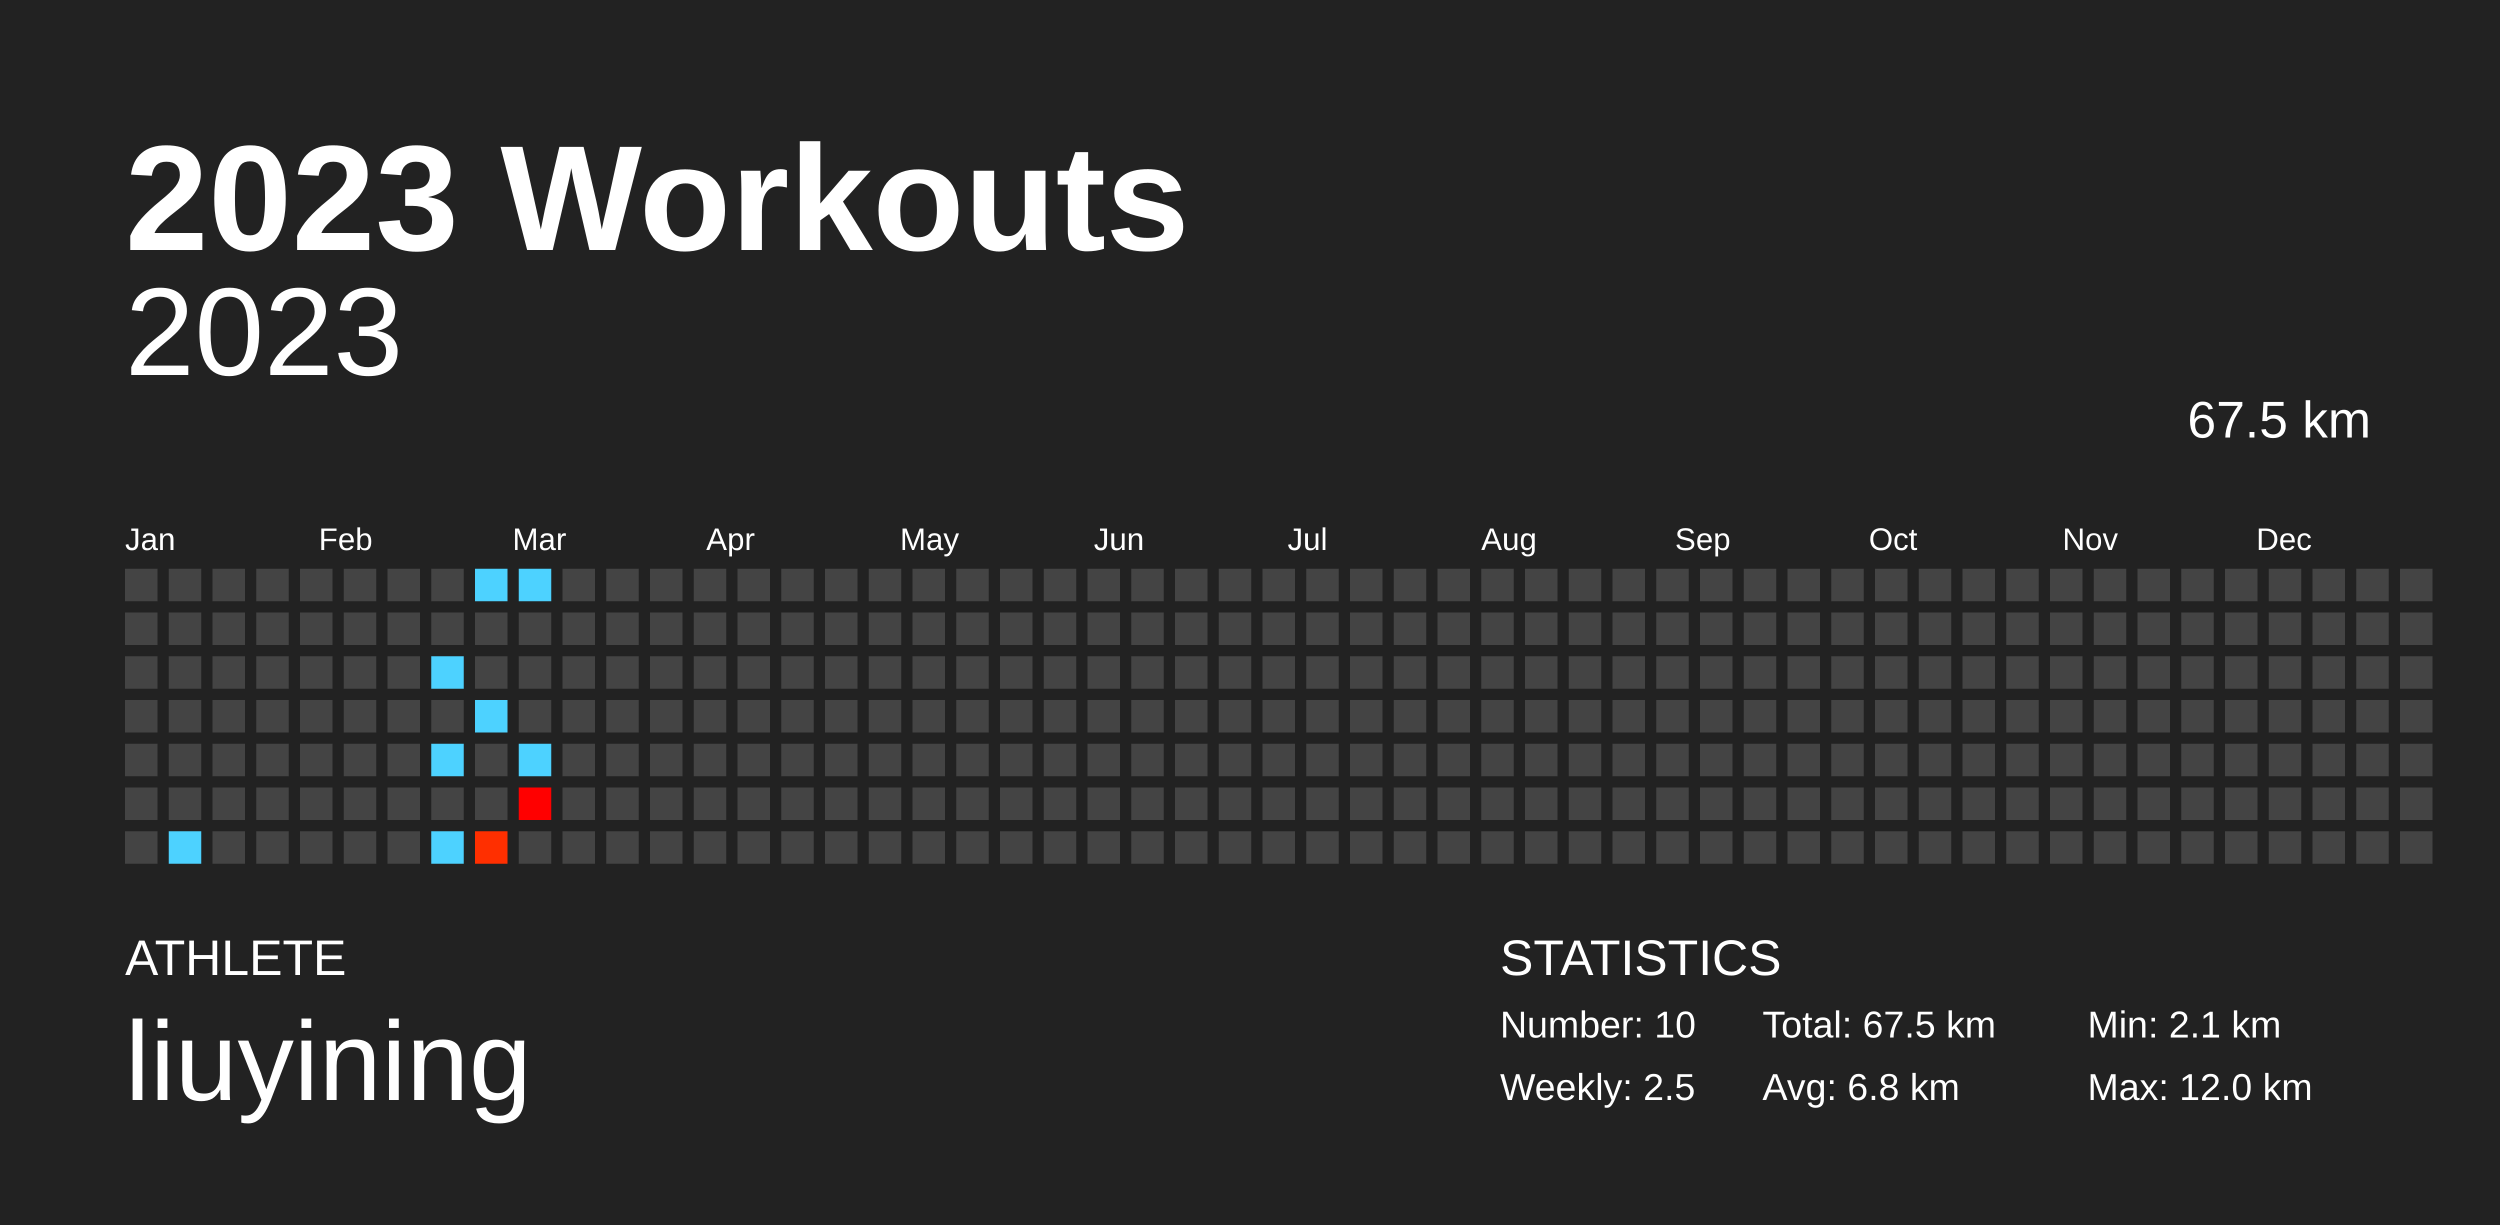
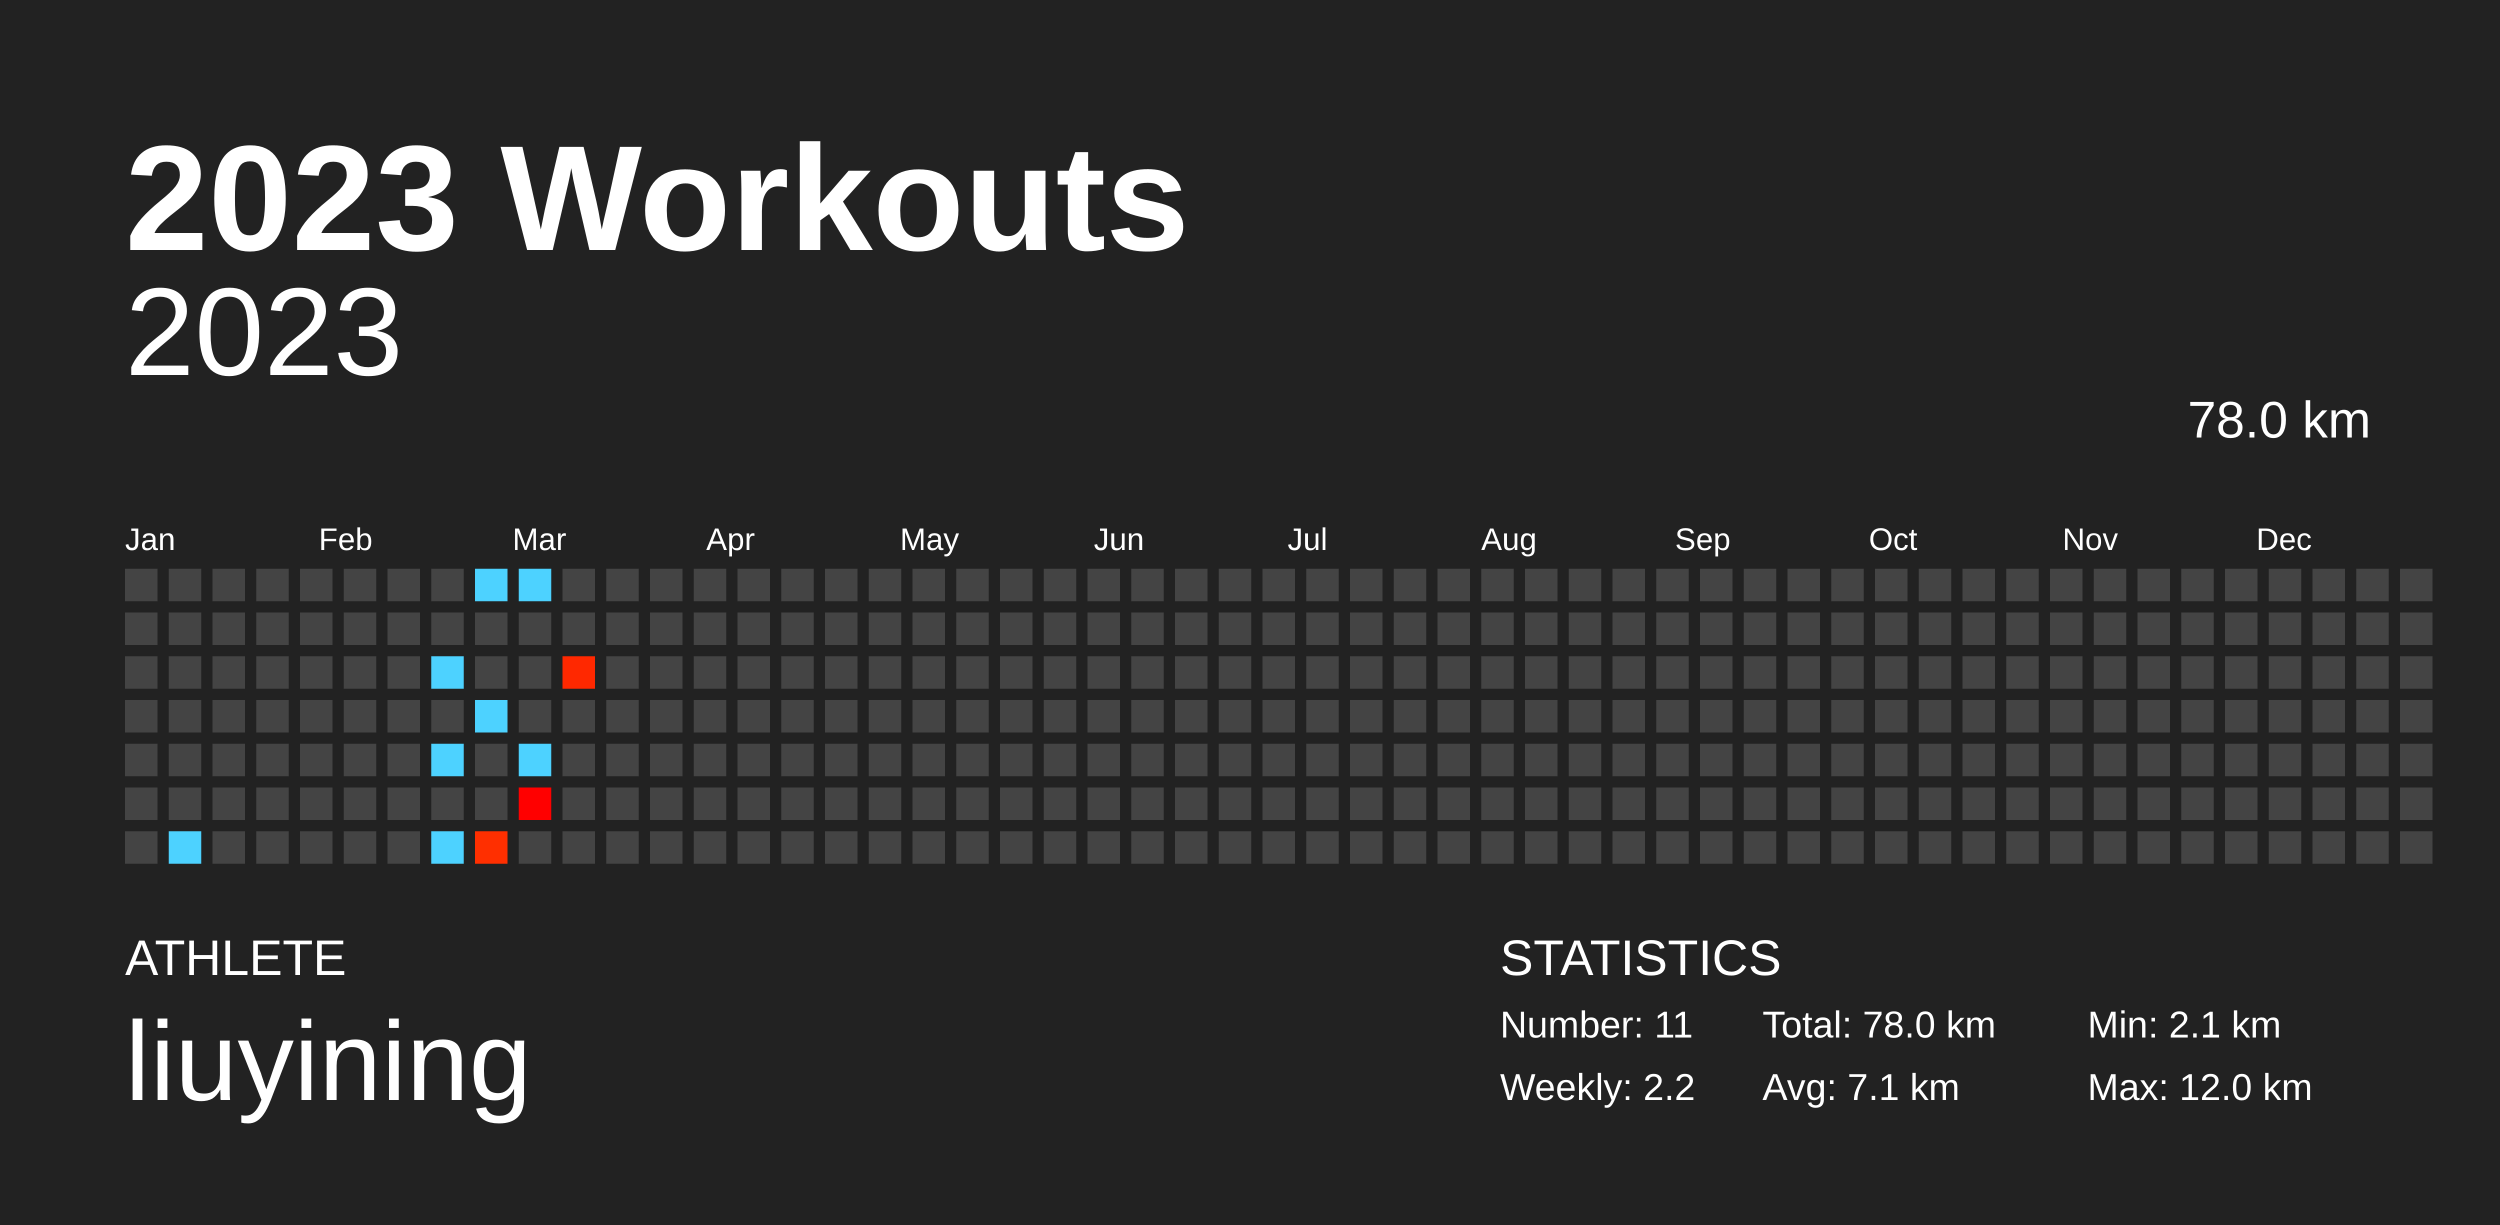
<svg xmlns="http://www.w3.org/2000/svg" baseProfile="full" height="98mm" version="1.1" viewBox="0,0,200,98" width="200mm">
  <defs />
  <rect fill="#222222" height="98" width="200" x="0" y="0" />
  <text fill="#FFFFFF" style="font-size:12px; font-family:Arial; font-weight:bold;" x="10" y="20">2023 Workouts</text>
  <text fill="#FFFFFF" style="font-size:4px; font-family:Arial" x="10" y="78">ATHLETE</text>
  <text fill="#FFFFFF" style="font-size:9px; font-family:Arial" x="10" y="88">liuyining</text>
  <text fill="#FFFFFF" style="font-size:4px; font-family:Arial" x="120" y="78">STATISTICS</text>
-   <text fill="#FFFFFF" style="font-size:3px; font-family:Arial" x="120" y="83">Number: 10</text>
-   <text fill="#FFFFFF" style="font-size:3px; font-family:Arial" x="120" y="88">Weekly: 2.5</text>
-   <text fill="#FFFFFF" style="font-size:3px; font-family:Arial" x="141" y="83">Total: 67.5 km</text>
-   <text fill="#FFFFFF" style="font-size:3px; font-family:Arial" x="141" y="88">Avg: 6.8 km</text>
+   <text fill="#FFFFFF" style="font-size:3px; font-family:Arial" x="120" y="83">Number: 11</text>
+   <text fill="#FFFFFF" style="font-size:3px; font-family:Arial" x="120" y="88">Weekly: 2.2</text>
+   <text fill="#FFFFFF" style="font-size:3px; font-family:Arial" x="141" y="83">Total: 78.0 km</text>
+   <text fill="#FFFFFF" style="font-size:3px; font-family:Arial" x="141" y="88">Avg: 7.1 km</text>
  <text fill="#FFFFFF" style="font-size:3px; font-family:Arial" x="167" y="83">Min: 2.1 km</text>
  <text fill="#FFFFFF" style="font-size:3px; font-family:Arial" x="167" y="88">Max: 12.0 km</text>
  <text alignment-baseline="hanging" fill="#FFFFFF" style="font-size:10.0px; font-family:Arial;" x="10" y="30">2023</text>
-   <text alignment-baseline="hanging" fill="#FFFFFF" style="font-size:4.125px; font-family:Arial;" x="175" y="35">67.5 km</text>
+   <text alignment-baseline="hanging" fill="#FFFFFF" style="font-size:4.125px; font-family:Arial;" x="175" y="35">78.0 km</text>
  <text fill="#FFFFFF" style="font-size:2.5px; font-family:Arial" x="10.0" y="44">Jan</text>
  <text fill="#FFFFFF" style="font-size:2.5px; font-family:Arial" x="25.5" y="44">Feb</text>
  <text fill="#FFFFFF" style="font-size:2.5px; font-family:Arial" x="41.0" y="44">Mar</text>
  <text fill="#FFFFFF" style="font-size:2.5px; font-family:Arial" x="56.5" y="44">Apr</text>
  <text fill="#FFFFFF" style="font-size:2.5px; font-family:Arial" x="72.0" y="44">May</text>
  <text fill="#FFFFFF" style="font-size:2.5px; font-family:Arial" x="87.5" y="44">Jun</text>
  <text fill="#FFFFFF" style="font-size:2.5px; font-family:Arial" x="103.0" y="44">Jul</text>
  <text fill="#FFFFFF" style="font-size:2.5px; font-family:Arial" x="118.5" y="44">Aug</text>
  <text fill="#FFFFFF" style="font-size:2.5px; font-family:Arial" x="134.0" y="44">Sep</text>
  <text fill="#FFFFFF" style="font-size:2.5px; font-family:Arial" x="149.5" y="44">Oct</text>
  <text fill="#FFFFFF" style="font-size:2.5px; font-family:Arial" x="165.0" y="44">Nov</text>
  <text fill="#FFFFFF" style="font-size:2.5px; font-family:Arial" x="180.5" y="44">Dec</text>
  <rect fill="#444444" height="2.6" width="2.6" x="10.0" y="45.5" />
  <rect fill="#444444" height="2.6" width="2.6" x="10.0" y="49.0" />
  <rect fill="#444444" height="2.6" width="2.6" x="10.0" y="52.5" />
  <rect fill="#444444" height="2.6" width="2.6" x="10.0" y="56.0" />
  <rect fill="#444444" height="2.6" width="2.6" x="10.0" y="59.5" />
  <rect fill="#444444" height="2.6" width="2.6" x="10.0" y="63.0" />
  <rect fill="#444444" height="2.6" width="2.6" x="10.0" y="66.5" />
  <rect fill="#444444" height="2.6" width="2.6" x="13.5" y="45.5" />
  <rect fill="#444444" height="2.6" width="2.6" x="13.5" y="49.0" />
  <rect fill="#444444" height="2.6" width="2.6" x="13.5" y="52.5" />
  <rect fill="#444444" height="2.6" width="2.6" x="13.5" y="56.0" />
  <rect fill="#444444" height="2.6" width="2.6" x="13.5" y="59.5" />
  <rect fill="#444444" height="2.6" width="2.6" x="13.5" y="63.0" />
  <rect fill="#4dd2ff" height="2.6" width="2.6" x="13.5" y="66.5" />
  <rect fill="#444444" height="2.6" width="2.6" x="17.0" y="45.5" />
  <rect fill="#444444" height="2.6" width="2.6" x="17.0" y="49.0" />
  <rect fill="#444444" height="2.6" width="2.6" x="17.0" y="52.5" />
  <rect fill="#444444" height="2.6" width="2.6" x="17.0" y="56.0" />
  <rect fill="#444444" height="2.6" width="2.6" x="17.0" y="59.5" />
  <rect fill="#444444" height="2.6" width="2.6" x="17.0" y="63.0" />
  <rect fill="#444444" height="2.6" width="2.6" x="17.0" y="66.5" />
  <rect fill="#444444" height="2.6" width="2.6" x="20.5" y="45.5" />
  <rect fill="#444444" height="2.6" width="2.6" x="20.5" y="49.0" />
  <rect fill="#444444" height="2.6" width="2.6" x="20.5" y="52.5" />
  <rect fill="#444444" height="2.6" width="2.6" x="20.5" y="56.0" />
  <rect fill="#444444" height="2.6" width="2.6" x="20.5" y="59.5" />
  <rect fill="#444444" height="2.6" width="2.6" x="20.5" y="63.0" />
  <rect fill="#444444" height="2.6" width="2.6" x="20.5" y="66.5" />
  <rect fill="#444444" height="2.6" width="2.6" x="24.0" y="45.5" />
  <rect fill="#444444" height="2.6" width="2.6" x="24.0" y="49.0" />
  <rect fill="#444444" height="2.6" width="2.6" x="24.0" y="52.5" />
  <rect fill="#444444" height="2.6" width="2.6" x="24.0" y="56.0" />
  <rect fill="#444444" height="2.6" width="2.6" x="24.0" y="59.5" />
  <rect fill="#444444" height="2.6" width="2.6" x="24.0" y="63.0" />
  <rect fill="#444444" height="2.6" width="2.6" x="24.0" y="66.5" />
  <rect fill="#444444" height="2.6" width="2.6" x="27.5" y="45.5" />
  <rect fill="#444444" height="2.6" width="2.6" x="27.5" y="49.0" />
  <rect fill="#444444" height="2.6" width="2.6" x="27.5" y="52.5" />
  <rect fill="#444444" height="2.6" width="2.6" x="27.5" y="56.0" />
  <rect fill="#444444" height="2.6" width="2.6" x="27.5" y="59.5" />
  <rect fill="#444444" height="2.6" width="2.6" x="27.5" y="63.0" />
  <rect fill="#444444" height="2.6" width="2.6" x="27.5" y="66.5" />
  <rect fill="#444444" height="2.6" width="2.6" x="31.0" y="45.5" />
  <rect fill="#444444" height="2.6" width="2.6" x="31.0" y="49.0" />
  <rect fill="#444444" height="2.6" width="2.6" x="31.0" y="52.5" />
  <rect fill="#444444" height="2.6" width="2.6" x="31.0" y="56.0" />
  <rect fill="#444444" height="2.6" width="2.6" x="31.0" y="59.5" />
  <rect fill="#444444" height="2.6" width="2.6" x="31.0" y="63.0" />
  <rect fill="#444444" height="2.6" width="2.6" x="31.0" y="66.5" />
  <rect fill="#444444" height="2.6" width="2.6" x="34.5" y="45.5" />
  <rect fill="#444444" height="2.6" width="2.6" x="34.5" y="49.0" />
  <rect fill="#4dd2ff" height="2.6" width="2.6" x="34.5" y="52.5" />
  <rect fill="#444444" height="2.6" width="2.6" x="34.5" y="56.0" />
  <rect fill="#4dd2ff" height="2.6" width="2.6" x="34.5" y="59.5" />
  <rect fill="#444444" height="2.6" width="2.6" x="34.5" y="63.0" />
  <rect fill="#4dd2ff" height="2.6" width="2.6" x="34.5" y="66.5" />
  <rect fill="#4dd2ff" height="2.6" width="2.6" x="38.0" y="45.5" />
  <rect fill="#444444" height="2.6" width="2.6" x="38.0" y="49.0" />
  <rect fill="#444444" height="2.6" width="2.6" x="38.0" y="52.5" />
  <rect fill="#4dd2ff" height="2.6" width="2.6" x="38.0" y="56.0" />
  <rect fill="#444444" height="2.6" width="2.6" x="38.0" y="59.5" />
  <rect fill="#444444" height="2.6" width="2.6" x="38.0" y="63.0" />
  <rect fill="#ff2f00" height="2.6" width="2.6" x="38.0" y="66.5" />
  <rect fill="#4dd2ff" height="2.6" width="2.6" x="41.5" y="45.5" />
  <rect fill="#444444" height="2.6" width="2.6" x="41.5" y="49.0" />
  <rect fill="#444444" height="2.6" width="2.6" x="41.5" y="52.5" />
  <rect fill="#444444" height="2.6" width="2.6" x="41.5" y="56.0" />
  <rect fill="#4dd2ff" height="2.6" width="2.6" x="41.5" y="59.5" />
  <rect fill="#ff0000" height="2.6" width="2.6" x="41.5" y="63.0" />
  <rect fill="#444444" height="2.6" width="2.6" x="41.5" y="66.5" />
  <rect fill="#444444" height="2.6" width="2.6" x="45.0" y="45.5" />
  <rect fill="#444444" height="2.6" width="2.6" x="45.0" y="49.0" />
-   <rect fill="#444444" height="2.6" width="2.6" x="45.0" y="52.5" />
+   <rect fill="#ff2800" height="2.6" width="2.6" x="45.0" y="52.5" />
  <rect fill="#444444" height="2.6" width="2.6" x="45.0" y="56.0" />
  <rect fill="#444444" height="2.6" width="2.6" x="45.0" y="59.5" />
  <rect fill="#444444" height="2.6" width="2.6" x="45.0" y="63.0" />
  <rect fill="#444444" height="2.6" width="2.6" x="45.0" y="66.5" />
  <rect fill="#444444" height="2.6" width="2.6" x="48.5" y="45.5" />
  <rect fill="#444444" height="2.6" width="2.6" x="48.5" y="49.0" />
  <rect fill="#444444" height="2.6" width="2.6" x="48.5" y="52.5" />
  <rect fill="#444444" height="2.6" width="2.6" x="48.5" y="56.0" />
  <rect fill="#444444" height="2.6" width="2.6" x="48.5" y="59.5" />
  <rect fill="#444444" height="2.6" width="2.6" x="48.5" y="63.0" />
  <rect fill="#444444" height="2.6" width="2.6" x="48.5" y="66.5" />
  <rect fill="#444444" height="2.6" width="2.6" x="52.0" y="45.5" />
  <rect fill="#444444" height="2.6" width="2.6" x="52.0" y="49.0" />
  <rect fill="#444444" height="2.6" width="2.6" x="52.0" y="52.5" />
  <rect fill="#444444" height="2.6" width="2.6" x="52.0" y="56.0" />
  <rect fill="#444444" height="2.6" width="2.6" x="52.0" y="59.5" />
  <rect fill="#444444" height="2.6" width="2.6" x="52.0" y="63.0" />
  <rect fill="#444444" height="2.6" width="2.6" x="52.0" y="66.5" />
  <rect fill="#444444" height="2.6" width="2.6" x="55.5" y="45.5" />
  <rect fill="#444444" height="2.6" width="2.6" x="55.5" y="49.0" />
  <rect fill="#444444" height="2.6" width="2.6" x="55.5" y="52.5" />
  <rect fill="#444444" height="2.6" width="2.6" x="55.5" y="56.0" />
  <rect fill="#444444" height="2.6" width="2.6" x="55.5" y="59.5" />
  <rect fill="#444444" height="2.6" width="2.6" x="55.5" y="63.0" />
  <rect fill="#444444" height="2.6" width="2.6" x="55.5" y="66.5" />
  <rect fill="#444444" height="2.6" width="2.6" x="59.0" y="45.5" />
  <rect fill="#444444" height="2.6" width="2.6" x="59.0" y="49.0" />
  <rect fill="#444444" height="2.6" width="2.6" x="59.0" y="52.5" />
  <rect fill="#444444" height="2.6" width="2.6" x="59.0" y="56.0" />
  <rect fill="#444444" height="2.6" width="2.6" x="59.0" y="59.5" />
  <rect fill="#444444" height="2.6" width="2.6" x="59.0" y="63.0" />
  <rect fill="#444444" height="2.6" width="2.6" x="59.0" y="66.5" />
  <rect fill="#444444" height="2.6" width="2.6" x="62.5" y="45.5" />
  <rect fill="#444444" height="2.6" width="2.6" x="62.5" y="49.0" />
  <rect fill="#444444" height="2.6" width="2.6" x="62.5" y="52.5" />
  <rect fill="#444444" height="2.6" width="2.6" x="62.5" y="56.0" />
  <rect fill="#444444" height="2.6" width="2.6" x="62.5" y="59.5" />
  <rect fill="#444444" height="2.6" width="2.6" x="62.5" y="63.0" />
  <rect fill="#444444" height="2.6" width="2.6" x="62.5" y="66.5" />
  <rect fill="#444444" height="2.6" width="2.6" x="66.0" y="45.5" />
  <rect fill="#444444" height="2.6" width="2.6" x="66.0" y="49.0" />
  <rect fill="#444444" height="2.6" width="2.6" x="66.0" y="52.5" />
  <rect fill="#444444" height="2.6" width="2.6" x="66.0" y="56.0" />
  <rect fill="#444444" height="2.6" width="2.6" x="66.0" y="59.5" />
  <rect fill="#444444" height="2.6" width="2.6" x="66.0" y="63.0" />
  <rect fill="#444444" height="2.6" width="2.6" x="66.0" y="66.5" />
  <rect fill="#444444" height="2.6" width="2.6" x="69.5" y="45.5" />
  <rect fill="#444444" height="2.6" width="2.6" x="69.5" y="49.0" />
  <rect fill="#444444" height="2.6" width="2.6" x="69.5" y="52.5" />
  <rect fill="#444444" height="2.6" width="2.6" x="69.5" y="56.0" />
  <rect fill="#444444" height="2.6" width="2.6" x="69.5" y="59.5" />
  <rect fill="#444444" height="2.6" width="2.6" x="69.5" y="63.0" />
  <rect fill="#444444" height="2.6" width="2.6" x="69.5" y="66.5" />
  <rect fill="#444444" height="2.6" width="2.6" x="73.0" y="45.5" />
  <rect fill="#444444" height="2.6" width="2.6" x="73.0" y="49.0" />
  <rect fill="#444444" height="2.6" width="2.6" x="73.0" y="52.5" />
  <rect fill="#444444" height="2.6" width="2.6" x="73.0" y="56.0" />
  <rect fill="#444444" height="2.6" width="2.6" x="73.0" y="59.5" />
  <rect fill="#444444" height="2.6" width="2.6" x="73.0" y="63.0" />
  <rect fill="#444444" height="2.6" width="2.6" x="73.0" y="66.5" />
  <rect fill="#444444" height="2.6" width="2.6" x="76.5" y="45.5" />
  <rect fill="#444444" height="2.6" width="2.6" x="76.5" y="49.0" />
  <rect fill="#444444" height="2.6" width="2.6" x="76.5" y="52.5" />
  <rect fill="#444444" height="2.6" width="2.6" x="76.5" y="56.0" />
  <rect fill="#444444" height="2.6" width="2.6" x="76.5" y="59.5" />
  <rect fill="#444444" height="2.6" width="2.6" x="76.5" y="63.0" />
  <rect fill="#444444" height="2.6" width="2.6" x="76.5" y="66.5" />
  <rect fill="#444444" height="2.6" width="2.6" x="80.0" y="45.5" />
  <rect fill="#444444" height="2.6" width="2.6" x="80.0" y="49.0" />
  <rect fill="#444444" height="2.6" width="2.6" x="80.0" y="52.5" />
  <rect fill="#444444" height="2.6" width="2.6" x="80.0" y="56.0" />
  <rect fill="#444444" height="2.6" width="2.6" x="80.0" y="59.5" />
  <rect fill="#444444" height="2.6" width="2.6" x="80.0" y="63.0" />
  <rect fill="#444444" height="2.6" width="2.6" x="80.0" y="66.5" />
  <rect fill="#444444" height="2.6" width="2.6" x="83.5" y="45.5" />
  <rect fill="#444444" height="2.6" width="2.6" x="83.5" y="49.0" />
  <rect fill="#444444" height="2.6" width="2.6" x="83.5" y="52.5" />
  <rect fill="#444444" height="2.6" width="2.6" x="83.5" y="56.0" />
  <rect fill="#444444" height="2.6" width="2.6" x="83.5" y="59.5" />
  <rect fill="#444444" height="2.6" width="2.6" x="83.5" y="63.0" />
  <rect fill="#444444" height="2.6" width="2.6" x="83.5" y="66.5" />
  <rect fill="#444444" height="2.6" width="2.6" x="87.0" y="45.5" />
  <rect fill="#444444" height="2.6" width="2.6" x="87.0" y="49.0" />
  <rect fill="#444444" height="2.6" width="2.6" x="87.0" y="52.5" />
  <rect fill="#444444" height="2.6" width="2.6" x="87.0" y="56.0" />
  <rect fill="#444444" height="2.6" width="2.6" x="87.0" y="59.5" />
  <rect fill="#444444" height="2.6" width="2.6" x="87.0" y="63.0" />
  <rect fill="#444444" height="2.6" width="2.6" x="87.0" y="66.5" />
  <rect fill="#444444" height="2.6" width="2.6" x="90.5" y="45.5" />
  <rect fill="#444444" height="2.6" width="2.6" x="90.5" y="49.0" />
  <rect fill="#444444" height="2.6" width="2.6" x="90.5" y="52.5" />
  <rect fill="#444444" height="2.6" width="2.6" x="90.5" y="56.0" />
  <rect fill="#444444" height="2.6" width="2.6" x="90.5" y="59.5" />
  <rect fill="#444444" height="2.6" width="2.6" x="90.5" y="63.0" />
  <rect fill="#444444" height="2.6" width="2.6" x="90.5" y="66.5" />
  <rect fill="#444444" height="2.6" width="2.6" x="94.0" y="45.5" />
  <rect fill="#444444" height="2.6" width="2.6" x="94.0" y="49.0" />
  <rect fill="#444444" height="2.6" width="2.6" x="94.0" y="52.5" />
  <rect fill="#444444" height="2.6" width="2.6" x="94.0" y="56.0" />
  <rect fill="#444444" height="2.6" width="2.6" x="94.0" y="59.5" />
  <rect fill="#444444" height="2.6" width="2.6" x="94.0" y="63.0" />
  <rect fill="#444444" height="2.6" width="2.6" x="94.0" y="66.5" />
  <rect fill="#444444" height="2.6" width="2.6" x="97.5" y="45.5" />
  <rect fill="#444444" height="2.6" width="2.6" x="97.5" y="49.0" />
  <rect fill="#444444" height="2.6" width="2.6" x="97.5" y="52.5" />
  <rect fill="#444444" height="2.6" width="2.6" x="97.5" y="56.0" />
  <rect fill="#444444" height="2.6" width="2.6" x="97.5" y="59.5" />
  <rect fill="#444444" height="2.6" width="2.6" x="97.5" y="63.0" />
  <rect fill="#444444" height="2.6" width="2.6" x="97.5" y="66.5" />
  <rect fill="#444444" height="2.6" width="2.6" x="101.0" y="45.5" />
  <rect fill="#444444" height="2.6" width="2.6" x="101.0" y="49.0" />
  <rect fill="#444444" height="2.6" width="2.6" x="101.0" y="52.5" />
  <rect fill="#444444" height="2.6" width="2.6" x="101.0" y="56.0" />
  <rect fill="#444444" height="2.6" width="2.6" x="101.0" y="59.5" />
  <rect fill="#444444" height="2.6" width="2.6" x="101.0" y="63.0" />
  <rect fill="#444444" height="2.6" width="2.6" x="101.0" y="66.5" />
  <rect fill="#444444" height="2.6" width="2.6" x="104.5" y="45.5" />
  <rect fill="#444444" height="2.6" width="2.6" x="104.5" y="49.0" />
  <rect fill="#444444" height="2.6" width="2.6" x="104.5" y="52.5" />
  <rect fill="#444444" height="2.6" width="2.6" x="104.5" y="56.0" />
  <rect fill="#444444" height="2.6" width="2.6" x="104.5" y="59.5" />
  <rect fill="#444444" height="2.6" width="2.6" x="104.5" y="63.0" />
  <rect fill="#444444" height="2.6" width="2.6" x="104.5" y="66.5" />
  <rect fill="#444444" height="2.6" width="2.6" x="108.0" y="45.5" />
  <rect fill="#444444" height="2.6" width="2.6" x="108.0" y="49.0" />
  <rect fill="#444444" height="2.6" width="2.6" x="108.0" y="52.5" />
  <rect fill="#444444" height="2.6" width="2.6" x="108.0" y="56.0" />
  <rect fill="#444444" height="2.6" width="2.6" x="108.0" y="59.5" />
  <rect fill="#444444" height="2.6" width="2.6" x="108.0" y="63.0" />
  <rect fill="#444444" height="2.6" width="2.6" x="108.0" y="66.5" />
  <rect fill="#444444" height="2.6" width="2.6" x="111.5" y="45.5" />
  <rect fill="#444444" height="2.6" width="2.6" x="111.5" y="49.0" />
  <rect fill="#444444" height="2.6" width="2.6" x="111.5" y="52.5" />
  <rect fill="#444444" height="2.6" width="2.6" x="111.5" y="56.0" />
  <rect fill="#444444" height="2.6" width="2.6" x="111.5" y="59.5" />
  <rect fill="#444444" height="2.6" width="2.6" x="111.5" y="63.0" />
  <rect fill="#444444" height="2.6" width="2.6" x="111.5" y="66.5" />
  <rect fill="#444444" height="2.6" width="2.6" x="115.0" y="45.5" />
  <rect fill="#444444" height="2.6" width="2.6" x="115.0" y="49.0" />
  <rect fill="#444444" height="2.6" width="2.6" x="115.0" y="52.5" />
  <rect fill="#444444" height="2.6" width="2.6" x="115.0" y="56.0" />
  <rect fill="#444444" height="2.6" width="2.6" x="115.0" y="59.5" />
  <rect fill="#444444" height="2.6" width="2.6" x="115.0" y="63.0" />
  <rect fill="#444444" height="2.6" width="2.6" x="115.0" y="66.5" />
  <rect fill="#444444" height="2.6" width="2.6" x="118.5" y="45.5" />
  <rect fill="#444444" height="2.6" width="2.6" x="118.5" y="49.0" />
  <rect fill="#444444" height="2.6" width="2.6" x="118.5" y="52.5" />
  <rect fill="#444444" height="2.6" width="2.6" x="118.5" y="56.0" />
  <rect fill="#444444" height="2.6" width="2.6" x="118.5" y="59.5" />
  <rect fill="#444444" height="2.6" width="2.6" x="118.5" y="63.0" />
  <rect fill="#444444" height="2.6" width="2.6" x="118.5" y="66.5" />
  <rect fill="#444444" height="2.6" width="2.6" x="122.0" y="45.5" />
  <rect fill="#444444" height="2.6" width="2.6" x="122.0" y="49.0" />
  <rect fill="#444444" height="2.6" width="2.6" x="122.0" y="52.5" />
  <rect fill="#444444" height="2.6" width="2.6" x="122.0" y="56.0" />
  <rect fill="#444444" height="2.6" width="2.6" x="122.0" y="59.5" />
  <rect fill="#444444" height="2.6" width="2.6" x="122.0" y="63.0" />
  <rect fill="#444444" height="2.6" width="2.6" x="122.0" y="66.5" />
  <rect fill="#444444" height="2.6" width="2.6" x="125.5" y="45.5" />
  <rect fill="#444444" height="2.6" width="2.6" x="125.5" y="49.0" />
  <rect fill="#444444" height="2.6" width="2.6" x="125.5" y="52.5" />
  <rect fill="#444444" height="2.6" width="2.6" x="125.5" y="56.0" />
  <rect fill="#444444" height="2.6" width="2.6" x="125.5" y="59.5" />
  <rect fill="#444444" height="2.6" width="2.6" x="125.5" y="63.0" />
  <rect fill="#444444" height="2.6" width="2.6" x="125.5" y="66.5" />
  <rect fill="#444444" height="2.6" width="2.6" x="129.0" y="45.5" />
  <rect fill="#444444" height="2.6" width="2.6" x="129.0" y="49.0" />
  <rect fill="#444444" height="2.6" width="2.6" x="129.0" y="52.5" />
  <rect fill="#444444" height="2.6" width="2.6" x="129.0" y="56.0" />
  <rect fill="#444444" height="2.6" width="2.6" x="129.0" y="59.5" />
  <rect fill="#444444" height="2.6" width="2.6" x="129.0" y="63.0" />
  <rect fill="#444444" height="2.6" width="2.6" x="129.0" y="66.5" />
  <rect fill="#444444" height="2.6" width="2.6" x="132.5" y="45.5" />
  <rect fill="#444444" height="2.6" width="2.6" x="132.5" y="49.0" />
  <rect fill="#444444" height="2.6" width="2.6" x="132.5" y="52.5" />
  <rect fill="#444444" height="2.6" width="2.6" x="132.5" y="56.0" />
  <rect fill="#444444" height="2.6" width="2.6" x="132.5" y="59.5" />
  <rect fill="#444444" height="2.6" width="2.6" x="132.5" y="63.0" />
  <rect fill="#444444" height="2.6" width="2.6" x="132.5" y="66.5" />
  <rect fill="#444444" height="2.6" width="2.6" x="136.0" y="45.5" />
  <rect fill="#444444" height="2.6" width="2.6" x="136.0" y="49.0" />
  <rect fill="#444444" height="2.6" width="2.6" x="136.0" y="52.5" />
  <rect fill="#444444" height="2.6" width="2.6" x="136.0" y="56.0" />
  <rect fill="#444444" height="2.6" width="2.6" x="136.0" y="59.5" />
  <rect fill="#444444" height="2.6" width="2.6" x="136.0" y="63.0" />
  <rect fill="#444444" height="2.6" width="2.6" x="136.0" y="66.5" />
  <rect fill="#444444" height="2.6" width="2.6" x="139.5" y="45.5" />
  <rect fill="#444444" height="2.6" width="2.6" x="139.5" y="49.0" />
  <rect fill="#444444" height="2.6" width="2.6" x="139.5" y="52.5" />
  <rect fill="#444444" height="2.6" width="2.6" x="139.5" y="56.0" />
  <rect fill="#444444" height="2.6" width="2.6" x="139.5" y="59.5" />
  <rect fill="#444444" height="2.6" width="2.6" x="139.5" y="63.0" />
  <rect fill="#444444" height="2.6" width="2.6" x="139.5" y="66.5" />
  <rect fill="#444444" height="2.6" width="2.6" x="143.0" y="45.5" />
  <rect fill="#444444" height="2.6" width="2.6" x="143.0" y="49.0" />
  <rect fill="#444444" height="2.6" width="2.6" x="143.0" y="52.5" />
  <rect fill="#444444" height="2.6" width="2.6" x="143.0" y="56.0" />
  <rect fill="#444444" height="2.6" width="2.6" x="143.0" y="59.5" />
  <rect fill="#444444" height="2.6" width="2.6" x="143.0" y="63.0" />
  <rect fill="#444444" height="2.6" width="2.6" x="143.0" y="66.5" />
  <rect fill="#444444" height="2.6" width="2.6" x="146.5" y="45.5" />
  <rect fill="#444444" height="2.6" width="2.6" x="146.5" y="49.0" />
  <rect fill="#444444" height="2.6" width="2.6" x="146.5" y="52.5" />
  <rect fill="#444444" height="2.6" width="2.6" x="146.5" y="56.0" />
  <rect fill="#444444" height="2.6" width="2.6" x="146.5" y="59.5" />
  <rect fill="#444444" height="2.6" width="2.6" x="146.5" y="63.0" />
  <rect fill="#444444" height="2.6" width="2.6" x="146.5" y="66.5" />
  <rect fill="#444444" height="2.6" width="2.6" x="150.0" y="45.5" />
  <rect fill="#444444" height="2.6" width="2.6" x="150.0" y="49.0" />
  <rect fill="#444444" height="2.6" width="2.6" x="150.0" y="52.5" />
  <rect fill="#444444" height="2.6" width="2.6" x="150.0" y="56.0" />
  <rect fill="#444444" height="2.6" width="2.6" x="150.0" y="59.5" />
  <rect fill="#444444" height="2.6" width="2.6" x="150.0" y="63.0" />
  <rect fill="#444444" height="2.6" width="2.6" x="150.0" y="66.5" />
  <rect fill="#444444" height="2.6" width="2.6" x="153.5" y="45.5" />
  <rect fill="#444444" height="2.6" width="2.6" x="153.5" y="49.0" />
  <rect fill="#444444" height="2.6" width="2.6" x="153.5" y="52.5" />
  <rect fill="#444444" height="2.6" width="2.6" x="153.5" y="56.0" />
  <rect fill="#444444" height="2.6" width="2.6" x="153.5" y="59.5" />
  <rect fill="#444444" height="2.6" width="2.6" x="153.5" y="63.0" />
  <rect fill="#444444" height="2.6" width="2.6" x="153.5" y="66.5" />
  <rect fill="#444444" height="2.6" width="2.6" x="157.0" y="45.5" />
  <rect fill="#444444" height="2.6" width="2.6" x="157.0" y="49.0" />
  <rect fill="#444444" height="2.6" width="2.6" x="157.0" y="52.5" />
  <rect fill="#444444" height="2.6" width="2.6" x="157.0" y="56.0" />
  <rect fill="#444444" height="2.6" width="2.6" x="157.0" y="59.5" />
  <rect fill="#444444" height="2.6" width="2.6" x="157.0" y="63.0" />
  <rect fill="#444444" height="2.6" width="2.6" x="157.0" y="66.5" />
  <rect fill="#444444" height="2.6" width="2.6" x="160.5" y="45.5" />
  <rect fill="#444444" height="2.6" width="2.6" x="160.5" y="49.0" />
  <rect fill="#444444" height="2.6" width="2.6" x="160.5" y="52.5" />
  <rect fill="#444444" height="2.6" width="2.6" x="160.5" y="56.0" />
  <rect fill="#444444" height="2.6" width="2.6" x="160.5" y="59.5" />
  <rect fill="#444444" height="2.6" width="2.6" x="160.5" y="63.0" />
  <rect fill="#444444" height="2.6" width="2.6" x="160.5" y="66.5" />
  <rect fill="#444444" height="2.6" width="2.6" x="164.0" y="45.5" />
  <rect fill="#444444" height="2.6" width="2.6" x="164.0" y="49.0" />
  <rect fill="#444444" height="2.6" width="2.6" x="164.0" y="52.5" />
  <rect fill="#444444" height="2.6" width="2.6" x="164.0" y="56.0" />
  <rect fill="#444444" height="2.6" width="2.6" x="164.0" y="59.5" />
  <rect fill="#444444" height="2.6" width="2.6" x="164.0" y="63.0" />
  <rect fill="#444444" height="2.6" width="2.6" x="164.0" y="66.5" />
  <rect fill="#444444" height="2.6" width="2.6" x="167.5" y="45.5" />
  <rect fill="#444444" height="2.6" width="2.6" x="167.5" y="49.0" />
  <rect fill="#444444" height="2.6" width="2.6" x="167.5" y="52.5" />
  <rect fill="#444444" height="2.6" width="2.6" x="167.5" y="56.0" />
  <rect fill="#444444" height="2.6" width="2.6" x="167.5" y="59.5" />
  <rect fill="#444444" height="2.6" width="2.6" x="167.5" y="63.0" />
  <rect fill="#444444" height="2.6" width="2.6" x="167.5" y="66.5" />
  <rect fill="#444444" height="2.6" width="2.6" x="171.0" y="45.5" />
  <rect fill="#444444" height="2.6" width="2.6" x="171.0" y="49.0" />
  <rect fill="#444444" height="2.6" width="2.6" x="171.0" y="52.5" />
  <rect fill="#444444" height="2.6" width="2.6" x="171.0" y="56.0" />
  <rect fill="#444444" height="2.6" width="2.6" x="171.0" y="59.5" />
  <rect fill="#444444" height="2.6" width="2.6" x="171.0" y="63.0" />
  <rect fill="#444444" height="2.6" width="2.6" x="171.0" y="66.5" />
  <rect fill="#444444" height="2.6" width="2.6" x="174.5" y="45.5" />
  <rect fill="#444444" height="2.6" width="2.6" x="174.5" y="49.0" />
  <rect fill="#444444" height="2.6" width="2.6" x="174.5" y="52.5" />
  <rect fill="#444444" height="2.6" width="2.6" x="174.5" y="56.0" />
  <rect fill="#444444" height="2.6" width="2.6" x="174.5" y="59.5" />
  <rect fill="#444444" height="2.6" width="2.6" x="174.5" y="63.0" />
  <rect fill="#444444" height="2.6" width="2.6" x="174.5" y="66.5" />
  <rect fill="#444444" height="2.6" width="2.6" x="178.0" y="45.5" />
  <rect fill="#444444" height="2.6" width="2.6" x="178.0" y="49.0" />
  <rect fill="#444444" height="2.6" width="2.6" x="178.0" y="52.5" />
  <rect fill="#444444" height="2.6" width="2.6" x="178.0" y="56.0" />
  <rect fill="#444444" height="2.6" width="2.6" x="178.0" y="59.5" />
  <rect fill="#444444" height="2.6" width="2.6" x="178.0" y="63.0" />
  <rect fill="#444444" height="2.6" width="2.6" x="178.0" y="66.5" />
  <rect fill="#444444" height="2.6" width="2.6" x="181.5" y="45.5" />
  <rect fill="#444444" height="2.6" width="2.6" x="181.5" y="49.0" />
  <rect fill="#444444" height="2.6" width="2.6" x="181.5" y="52.5" />
  <rect fill="#444444" height="2.6" width="2.6" x="181.5" y="56.0" />
  <rect fill="#444444" height="2.6" width="2.6" x="181.5" y="59.5" />
  <rect fill="#444444" height="2.6" width="2.6" x="181.5" y="63.0" />
  <rect fill="#444444" height="2.6" width="2.6" x="181.5" y="66.5" />
  <rect fill="#444444" height="2.6" width="2.6" x="185.0" y="45.5" />
  <rect fill="#444444" height="2.6" width="2.6" x="185.0" y="49.0" />
  <rect fill="#444444" height="2.6" width="2.6" x="185.0" y="52.5" />
  <rect fill="#444444" height="2.6" width="2.6" x="185.0" y="56.0" />
  <rect fill="#444444" height="2.6" width="2.6" x="185.0" y="59.5" />
  <rect fill="#444444" height="2.6" width="2.6" x="185.0" y="63.0" />
  <rect fill="#444444" height="2.6" width="2.6" x="185.0" y="66.5" />
  <rect fill="#444444" height="2.6" width="2.6" x="188.5" y="45.5" />
  <rect fill="#444444" height="2.6" width="2.6" x="188.5" y="49.0" />
  <rect fill="#444444" height="2.6" width="2.6" x="188.5" y="52.5" />
  <rect fill="#444444" height="2.6" width="2.6" x="188.5" y="56.0" />
  <rect fill="#444444" height="2.6" width="2.6" x="188.5" y="59.5" />
  <rect fill="#444444" height="2.6" width="2.6" x="188.5" y="63.0" />
  <rect fill="#444444" height="2.6" width="2.6" x="188.5" y="66.5" />
  <rect fill="#444444" height="2.6" width="2.6" x="192.0" y="45.5" />
  <rect fill="#444444" height="2.6" width="2.6" x="192.0" y="49.0" />
  <rect fill="#444444" height="2.6" width="2.6" x="192.0" y="52.5" />
  <rect fill="#444444" height="2.6" width="2.6" x="192.0" y="56.0" />
  <rect fill="#444444" height="2.6" width="2.6" x="192.0" y="59.5" />
  <rect fill="#444444" height="2.6" width="2.6" x="192.0" y="63.0" />
  <rect fill="#444444" height="2.6" width="2.6" x="192.0" y="66.5" />
</svg>
